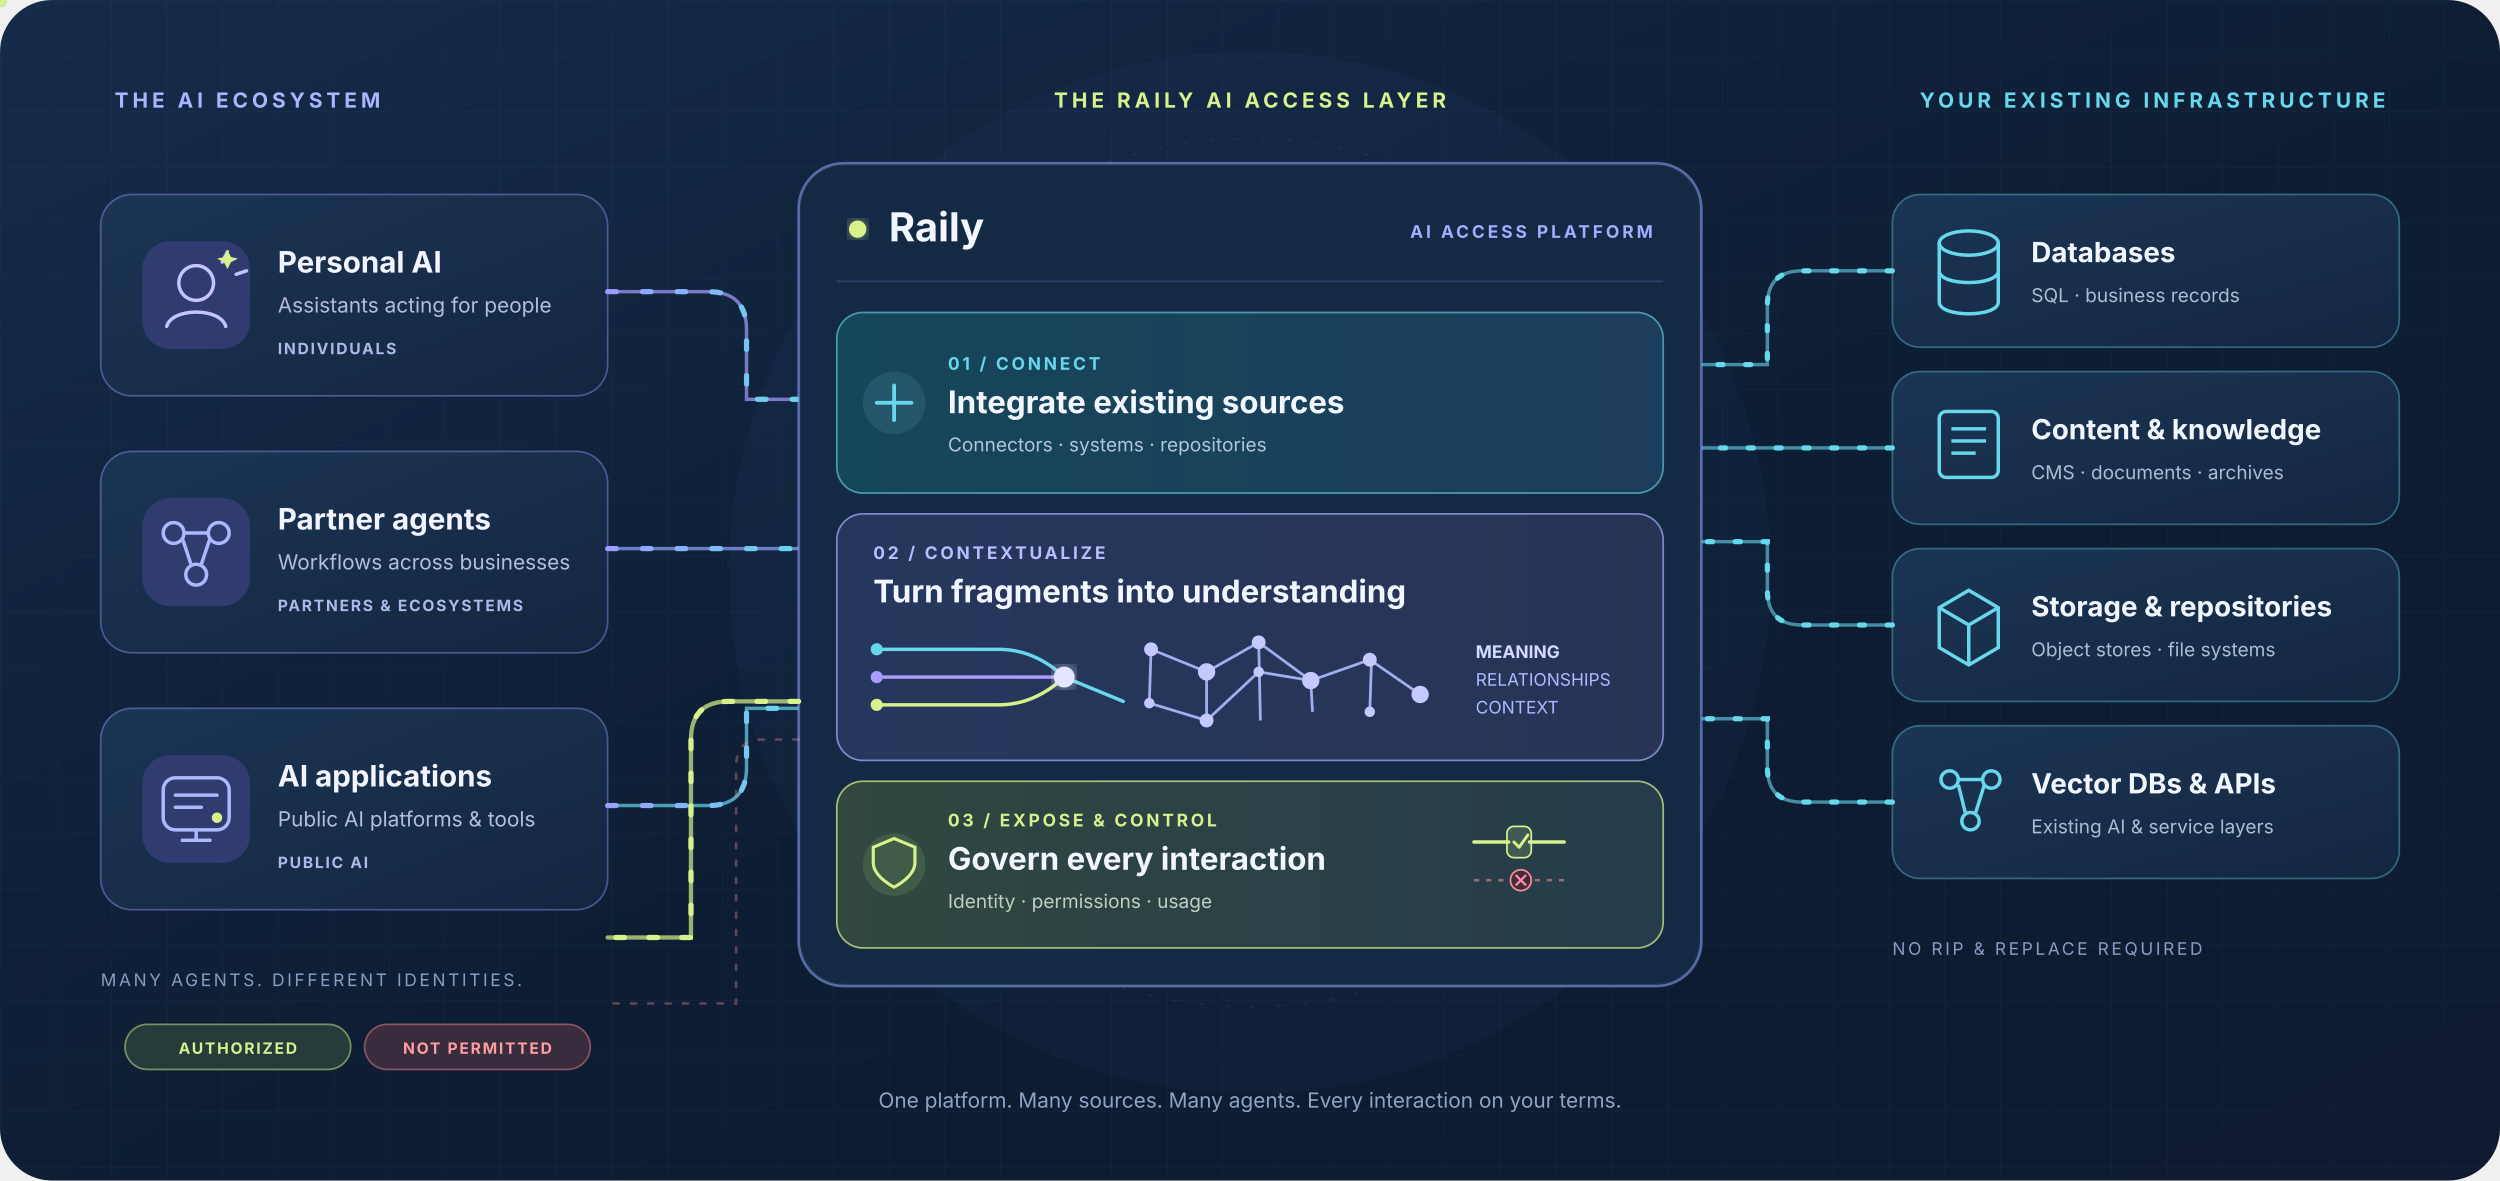
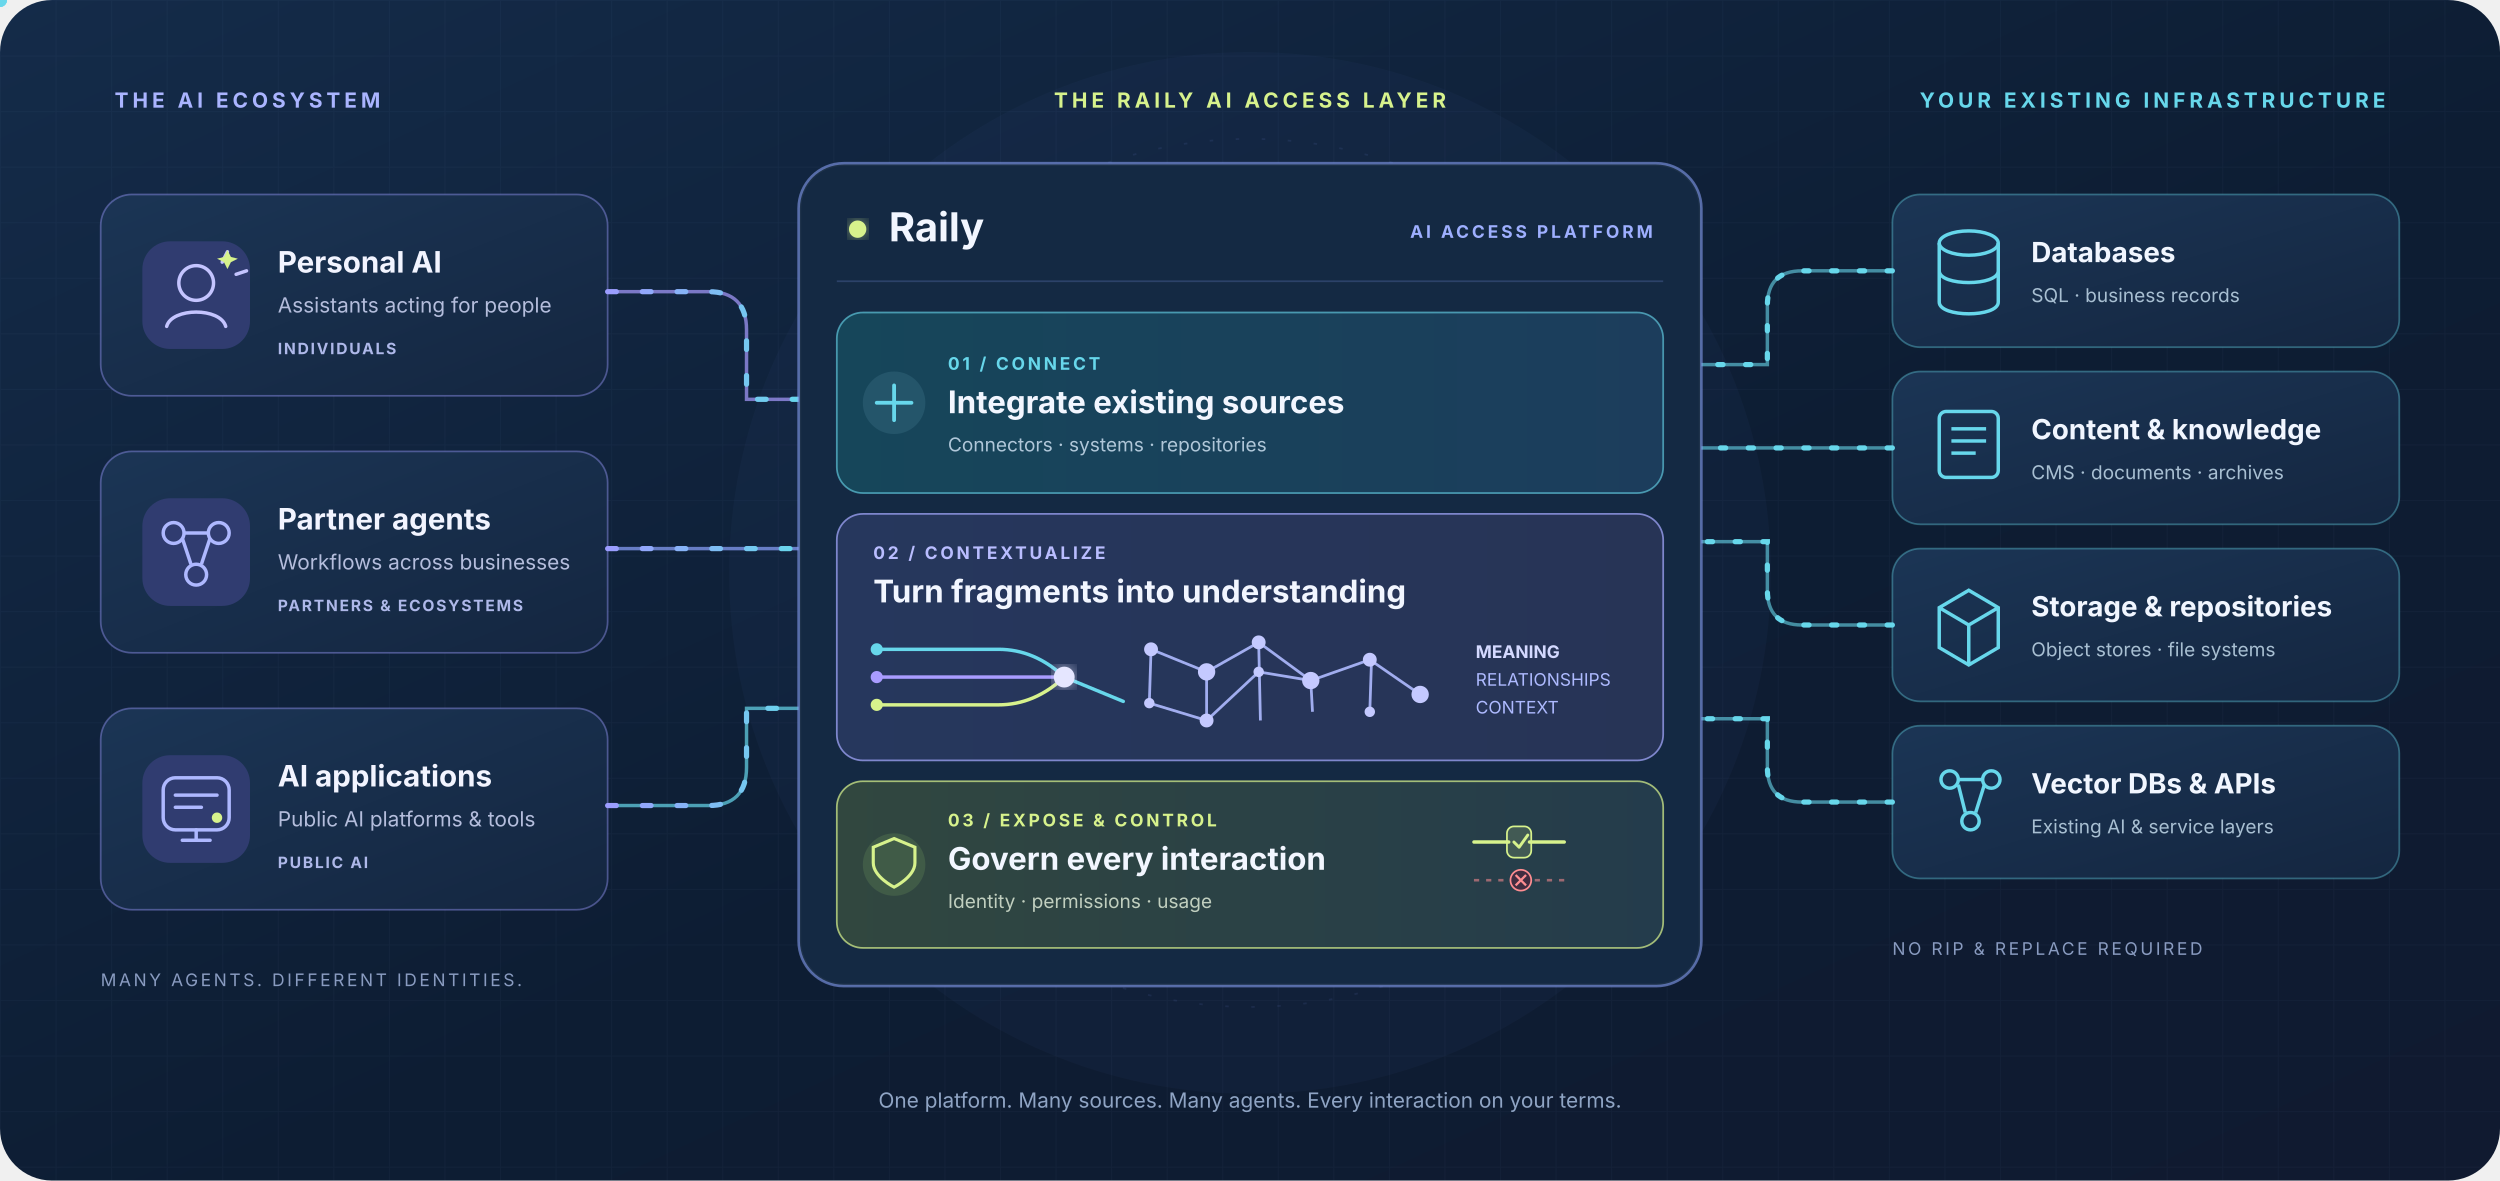
<svg xmlns="http://www.w3.org/2000/svg" viewBox="0 0 1440 680" role="img" aria-labelledby="title desc">
  <defs>
    <linearGradient id="bg" x2="1" y2="1">
      <stop stop-color="#142b49" />
      <stop offset=".55" stop-color="#0d1d33" />
      <stop offset="1" stop-color="#101a30" />
    </linearGradient>
    <linearGradient id="panel" x2="1" y2="1">
      <stop stop-color="#1b3555" />
      <stop offset="1" stop-color="#142640" />
    </linearGradient>
    <linearGradient id="connect" x2="1" y2="0">
      <stop stop-color="#16465a" />
      <stop offset="1" stop-color="#1c3d5c" />
    </linearGradient>
    <linearGradient id="context" x2="1" y2="0">
      <stop stop-color="#26375d" />
      <stop offset="1" stop-color="#273456" />
    </linearGradient>
    <linearGradient id="govern" x2="1" y2="0">
      <stop stop-color="#31473f" />
      <stop offset="1" stop-color="#243c4c" />
    </linearGradient>
    <linearGradient id="agentline">
      <stop stop-color="#9c9cff" />
      <stop offset="1" stop-color="#67d7eb" />
    </linearGradient>
    <filter id="glow">
      <feGaussianBlur stdDeviation="5" result="b" />
      <feMerge>
        <feMergeNode in="b" />
        <feMergeNode in="SourceGraphic" />
      </feMerge>
    </filter>
    <pattern id="grid" width="32" height="32" patternUnits="userSpaceOnUse">
      <path d="M32 0H0V32" fill="none" stroke="#91a9d2" stroke-opacity=".045" />
    </pattern>
  </defs>
  <rect width="1440" height="680" rx="30" fill="url(#bg)" />
  <rect width="1440" height="680" rx="30" fill="url(#grid)" />
  <circle cx="720" cy="330" r="300" fill="#647ed1" opacity=".045" />
  <circle cx="720" cy="330" r="250" fill="none" stroke="#8ea5ff" stroke-opacity=".09" stroke-dasharray="2 13" />
  <g font-family="Inter,Arial,sans-serif" font-weight="700" letter-spacing="2.3" font-size="12">
    <text x="66" y="62" fill="#aab4ff">THE AI ECOSYSTEM</text>
    <text x="1374" y="62" text-anchor="end" fill="#67d7eb">YOUR EXISTING INFRASTRUCTURE</text>
    <text x="720" y="62" text-anchor="middle" fill="#d7f28c">THE RAILY AI ACCESS LAYER</text>
  </g>
  <g font-family="Inter,Arial,sans-serif">
    <g fill="url(#panel)" stroke="#9c9cff" stroke-opacity=".42">
      <rect x="58" y="112" width="292" height="116" rx="18" />
      <rect x="58" y="260" width="292" height="116" rx="18" />
      <rect x="58" y="408" width="292" height="116" rx="18" />
    </g>
    <g transform="translate(82 139)">
      <rect width="62" height="62" rx="16" fill="#303c70" />
      <circle cx="31" cy="24" r="10" fill="none" stroke="#c4c4ff" stroke-width="2" />
      <path d="M14 49c3-11 31-11 34 0M46 12l3-6m5 13 6-2" fill="none" stroke="#c4c4ff" stroke-width="2" stroke-linecap="round" />
      <path d="M49 5l2 4 4 1-4 2-2 4-2-4-4-2 4-1z" fill="#d7f28c" />
    </g>
    <text x="160" y="157" fill="#f2f4ff" font-size="17" font-weight="700">Personal AI</text>
    <text x="160" y="180" fill="#b4bddc" font-size="12">Assistants acting for people</text>
    <g fill="#aeb8e9" font-size="9" font-weight="700" letter-spacing="1">
      <text x="160" y="204">INDIVIDUALS</text>
    </g>
    <g transform="translate(82 287)">
      <rect width="62" height="62" rx="16" fill="#303c70" />
      <g fill="none" stroke="#aeb8ff" stroke-width="2">
        <circle cx="18" cy="20" r="6" />
        <circle cx="44" cy="20" r="6" />
        <circle cx="31" cy="44" r="6" />
        <path d="M23 23l5 15m11-15-5 15M24 20h14" />
      </g>
    </g>
    <text x="160" y="305" fill="#f2f4ff" font-size="17" font-weight="700">Partner agents</text>
    <text x="160" y="328" fill="#b4bddc" font-size="12">Workflows across businesses</text>
    <text x="160" y="352" fill="#aeb8e9" font-size="9" font-weight="700" letter-spacing="1">PARTNERS &amp; ECOSYSTEMS</text>
    <g transform="translate(82 435)">
      <rect width="62" height="62" rx="16" fill="#303c70" />
      <rect x="12" y="13" width="38" height="30" rx="7" fill="none" stroke="#aeb8ff" stroke-width="2" />
      <path d="M19 23h24M19 30h15M23 49h16M31 43v6" stroke="#aeb8ff" stroke-width="2" stroke-linecap="round" />
      <circle cx="43" cy="36" r="3" fill="#d7f28c" />
    </g>
    <text x="160" y="453" fill="#f2f4ff" font-size="17" font-weight="700">AI applications</text>
    <text x="160" y="476" fill="#b4bddc" font-size="12">Public AI platforms &amp; tools</text>
    <text x="160" y="500" fill="#aeb8e9" font-size="9" font-weight="700" letter-spacing="1">PUBLIC AI</text>
    <text x="58" y="568" fill="#899bc0" font-size="10" letter-spacing="1.5">MANY AGENTS. DIFFERENT IDENTITIES.</text>
  </g>
  <g font-family="Inter,Arial,sans-serif">
    <g fill="url(#panel)" stroke="#67d7eb" stroke-opacity=".38">
      <rect x="1090" y="112" width="292" height="88" rx="16" />
      <rect x="1090" y="214" width="292" height="88" rx="16" />
      <rect x="1090" y="316" width="292" height="88" rx="16" />
      <rect x="1090" y="418" width="292" height="88" rx="16" />
    </g>
    <g transform="translate(1110 130)" fill="none" stroke="#67d7eb" stroke-width="2">
      <ellipse cx="24" cy="10" rx="17" ry="7" />
      <path d="M7 10v34c0 9 34 9 34 0V10M7 26c0 9 34 9 34 0" />
    </g>
    <text x="1170" y="151" fill="#f1f6ff" font-size="16" font-weight="700">Databases</text>
    <text x="1170" y="174" fill="#a8bfd2" font-size="11">SQL · business records</text>
    <g transform="translate(1110 232)" fill="none" stroke="#67d7eb" stroke-width="2">
      <rect x="7" y="5" width="34" height="38" rx="4" />
      <path d="M14 15h20M14 22h20M14 29h14" />
    </g>
    <text x="1170" y="253" fill="#f1f6ff" font-size="16" font-weight="700">Content &amp; knowledge</text>
    <text x="1170" y="276" fill="#a8bfd2" font-size="11">CMS · documents · archives</text>
    <g transform="translate(1110 334)" fill="none" stroke="#67d7eb" stroke-width="2">
      <path d="M7 16l17-10 17 10v23L24 49 7 39zM7 16l17 10 17-10M24 26v23" />
    </g>
    <text x="1170" y="355" fill="#f1f6ff" font-size="16" font-weight="700">Storage &amp; repositories</text>
    <text x="1170" y="378" fill="#a8bfd2" font-size="11">Object stores · file systems</text>
    <g transform="translate(1110 436)" fill="none" stroke="#67d7eb" stroke-width="2">
      <circle cx="13" cy="13" r="5" />
      <circle cx="37" cy="13" r="5" />
      <circle cx="25" cy="37" r="5" />
      <path d="M18 16l4 16m11-16-5 16M18 13h14" />
    </g>
    <text x="1170" y="457" fill="#f1f6ff" font-size="16" font-weight="700">Vector DBs &amp; APIs</text>
    <text x="1170" y="480" fill="#a8bfd2" font-size="11">Existing AI &amp; service layers</text>
    <text x="1090" y="550" fill="#899bc0" font-size="10" letter-spacing="1.5">NO RIP &amp; REPLACE REQUIRED</text>
  </g>
  <g fill="none" stroke-linecap="round">
    <path d="M350 168H408Q430 168 430 190V230H460" stroke="#a99cff" stroke-width="2" stroke-opacity=".7" />
    <path d="M350 316H460" stroke="#8ea5ff" stroke-width="2" stroke-opacity=".7" />
    <path d="M350 464H408Q430 464 430 442V408H460" stroke="#67d7eb" stroke-width="2" stroke-opacity=".7" />
    <path d="M350 168H408Q430 168 430 190V230H460M350 316H460M350 464H408Q430 464 430 442V408H460" stroke="url(#agentline)" stroke-width="3" stroke-dasharray="5 15" class="agent-flow" />
  </g>
  <g fill="none" stroke-linecap="round">
    <path d="M1090 156H1038Q1018 156 1018 176V210H980M1090 258H980M1090 360H1038Q1018 360 1018 340V312H980M1090 462H1038Q1018 462 1018 442V414H980" stroke="#67d7eb" stroke-opacity=".6" stroke-width="2" />
    <path d="M1090 156H1038Q1018 156 1018 176V210H980M1090 258H980M1090 360H1038Q1018 360 1018 340V312H980M1090 462H1038Q1018 462 1018 442V414H980" stroke="#67d7eb" stroke-width="3" stroke-dasharray="3 13" class="source-flow" />
  </g>
  <g transform="translate(460 94)" font-family="Inter,Arial,sans-serif">
    <rect width="520" height="474" rx="26" fill="#142943" stroke="#8ea5ff" stroke-opacity=".55" stroke-width="1.5" />
    <rect x="1" y="1" width="518" height="472" rx="25" fill="none" stroke="#fff" stroke-opacity=".045" />
    <circle cx="34" cy="38" r="5" fill="#d7f28c" filter="url(#glow)" />
    <text x="52" y="45" fill="#f2f6ff" font-size="23" font-weight="700">Raily</text>
    <text x="492" y="43" text-anchor="end" fill="#9eafff" font-size="10" font-weight="700" letter-spacing="1.7">AI ACCESS PLATFORM</text>
    <path d="M22 68H498" stroke="#8ea5ff" stroke-opacity=".2" />
    <rect x="22" y="86" width="476" height="104" rx="15" fill="url(#connect)" stroke="#67d7eb" stroke-opacity=".62" />
    <circle cx="55" cy="138" r="18" fill="#24556a" />
    <path d="M45 138h20M55 128v20" stroke="#67d7eb" stroke-width="2.2" stroke-linecap="round" />
    <text x="86" y="119" fill="#67d7eb" font-size="10" font-weight="700" letter-spacing="1.6">01 / CONNECT</text>
    <text x="86" y="144" fill="#f2f6ff" font-size="18" font-weight="700">Integrate existing sources</text>
    <text x="86" y="166" fill="#b0c7d9" font-size="11">Connectors · systems · repositories</text>
    <rect x="22" y="202" width="476" height="142" rx="15" fill="url(#context)" stroke="#a5aaff" stroke-opacity=".72" />
    <text x="43" y="228" fill="#b9bdff" font-size="10" font-weight="700" letter-spacing="1.6">02 / CONTEXTUALIZE</text>
    <text x="43" y="253" fill="#f2f6ff" font-size="18" font-weight="700">Turn fragments into understanding</text>
    <g fill="none" stroke-width="2" stroke-linecap="round">
      <path d="M45 280H115Q136 280 153 296L187 310" stroke="#67d7eb" />
      <path d="M45 296H112Q135 296 153 296" stroke="#a99cff" />
      <path d="M45 312H115Q136 312 153 296" stroke="#d7f28c" />
    </g>
    <g>
      <circle cx="45" cy="280" r="3.5" fill="#67d7eb" />
      <circle cx="45" cy="296" r="3.5" fill="#a99cff" />
      <circle cx="45" cy="312" r="3.5" fill="#d7f28c" />
      <circle cx="153" cy="296" r="6" fill="#e5e6ff" filter="url(#glow)" />
    </g>
    <g fill="none" stroke="#aebaff" stroke-width="1.6" opacity=".9">
      <path d="M203 280l32 13 30-17 30 22 34-12 29 20M203 280l-1 31 33 10 30-28 30 5 34-12 29 20M235 293l0 28m30-45 1 45m29-23 1 18m34-30-1 30" />
    </g>
    <g fill="#c4c9ff">
      <circle cx="203" cy="280" r="4" />
      <circle cx="235" cy="293" r="5" />
      <circle cx="265" cy="276" r="4" />
      <circle cx="295" cy="298" r="5" />
      <circle cx="329" cy="286" r="4" />
      <circle cx="358" cy="306" r="5" />
      <circle cx="202" cy="311" r="3" />
      <circle cx="235" cy="321" r="4" />
      <circle cx="265" cy="293" r="3" />
      <circle cx="329" cy="316" r="3" />
    </g>
    <text x="390" y="285" fill="#d4d9ff" font-size="10" font-weight="700">MEANING</text>
    <text x="390" y="301" fill="#aebaff" font-size="10">RELATIONSHIPS</text>
    <text x="390" y="317" fill="#aebaff" font-size="10">CONTEXT</text>
    <rect x="22" y="356" width="476" height="96" rx="15" fill="url(#govern)" stroke="#d7f28c" stroke-opacity=".72" />
    <circle cx="55" cy="404" r="18" fill="#405b47" />
    <path d="M55 389l12 5v9c0 8-12 14-12 14s-12-6-12-14v-9z" fill="none" stroke="#d7f28c" stroke-width="1.8" />
    <text x="86" y="382" fill="#d7f28c" font-size="10" font-weight="700" letter-spacing="1.6">03 / EXPOSE &amp; CONTROL</text>
    <text x="86" y="407" fill="#f2f6ff" font-size="18" font-weight="700">Govern every interaction</text>
    <text x="86" y="429" fill="#c1cfbf" font-size="11">Identity · permissions · usage</text>
    <g transform="translate(389 379)">
      <path d="M0 12h20m12 0h20" stroke="#d7f28c" stroke-width="2" stroke-linecap="round" />
      <rect x="19" y="3" width="14" height="18" rx="4" fill="#d7f28c" fill-opacity=".16" stroke="#d7f28c" />
      <path d="M23 12l3 3 5-7" fill="none" stroke="#d7f28c" stroke-width="1.7" stroke-linecap="round" stroke-linejoin="round" />
      <path d="M0 34h52" stroke="#ff8d91" stroke-opacity=".55" stroke-width="1.5" stroke-dasharray="3 4" />
      <circle cx="27" cy="34" r="6" fill="#422d40" stroke="#ff8d91" />
      <path d="M24 31l6 6m0-6-6 6" stroke="#ff8d91" stroke-width="1.3" />
    </g>
  </g>
  <g filter="url(#glow)">
    <circle r="4" fill="#d5caff">
-       <animateMotion dur="4.6s" repeatCount="indefinite" path="M350 168H408Q430 168 430 190V230H460" />
+       <animateMotion dur="4.6s" repeatCount="indefinite" path="M460 230H430V190Q430 168 408 168H350" />
    </circle>
    <circle r="3.5" fill="#aebaff">
-       <animateMotion dur="5.8s" begin="-2s" repeatCount="indefinite" path="M350 316H460" />
+       <animateMotion dur="5.8s" begin="-2s" repeatCount="indefinite" path="M460 316H350" />
    </circle>
    <circle r="4" fill="#8ce8ed">
-       <animateMotion dur="5.2s" begin="-1.4s" repeatCount="indefinite" path="M350 464H408Q430 464 430 442V408H460" />
+       <animateMotion dur="5.2s" begin="-1.4s" repeatCount="indefinite" path="M460 408H430V442Q430 464 408 464H350" />
    </circle>
    <circle r="4" fill="#67d7eb">
      <animateMotion dur="5.4s" begin="-1s" repeatCount="indefinite" path="M1090 156H1038Q1018 156 1018 176V210H980" />
    </circle>
    <circle r="3.5" fill="#67d7eb">
      <animateMotion dur="6.2s" begin="-3s" repeatCount="indefinite" path="M1090 258H980" />
    </circle>
    <circle r="4" fill="#67d7eb">
      <animateMotion dur="5.7s" begin="-2.2s" repeatCount="indefinite" path="M1090 360H1038Q1018 360 1018 340V312H980" />
    </circle>
    <circle r="3.5" fill="#67d7eb">
      <animateMotion dur="6.4s" begin="-4s" repeatCount="indefinite" path="M1090 462H1038Q1018 462 1018 442V414H980" />
    </circle>
-   </g>
-   <g fill="none" stroke-linecap="round">
-     <path d="M460 404H420Q398 404 398 426V540H350" stroke="#d7f28c" stroke-opacity=".7" stroke-width="2.5" />
-     <path d="M460 404H420Q398 404 398 426V540H350" stroke="#d7f28c" stroke-width="3" stroke-dasharray="5 14" class="response-flow" />
-     <path d="M460 426H438Q424 426 424 442V578H350" stroke="#ff8d91" stroke-opacity=".35" stroke-width="1.5" stroke-dasharray="3 7" />
-   </g>
-   <g filter="url(#glow)">
-     <circle r="4" fill="#d7f28c">
-       <animateMotion dur="5.8s" repeatCount="indefinite" path="M460 404H420Q398 404 398 426V540H350" />
-     </circle>
-   </g>
-   <g font-family="Inter,Arial,sans-serif" font-size="9" font-weight="700" letter-spacing="1">
-     <rect x="72" y="590" width="130" height="26" rx="13" fill="#263c3b" stroke="#d7f28c" stroke-opacity=".5" />
-     <text x="137" y="607" fill="#d7f28c" text-anchor="middle">AUTHORIZED</text>
-     <rect x="210" y="590" width="130" height="26" rx="13" fill="#392c3c" stroke="#ff8d91" stroke-opacity=".45" />
-     <text x="275" y="607" fill="#ff9da3" text-anchor="middle">NOT PERMITTED</text>
  </g>
  <text x="720" y="638" fill="#8fa4c4" font-family="Inter,Arial,sans-serif" font-size="12" text-anchor="middle">One platform. Many sources. Many agents. Every interaction on your terms.</text>
  <style>
.agent-flow{animation:agentDash 5s linear infinite}.source-flow{animation:sourceDash 6.5s linear infinite}.response-flow{animation:returnDash 5.5s linear infinite}
@keyframes agentDash{to{stroke-dashoffset:-180}}@keyframes sourceDash{to{stroke-dashoffset:180}}@keyframes returnDash{to{stroke-dashoffset:-150}}
@media(prefers-reduced-motion:reduce){.agent-flow,.source-flow,.response-flow{animation:none}animateMotion{display:none}}
</style>
</svg>
